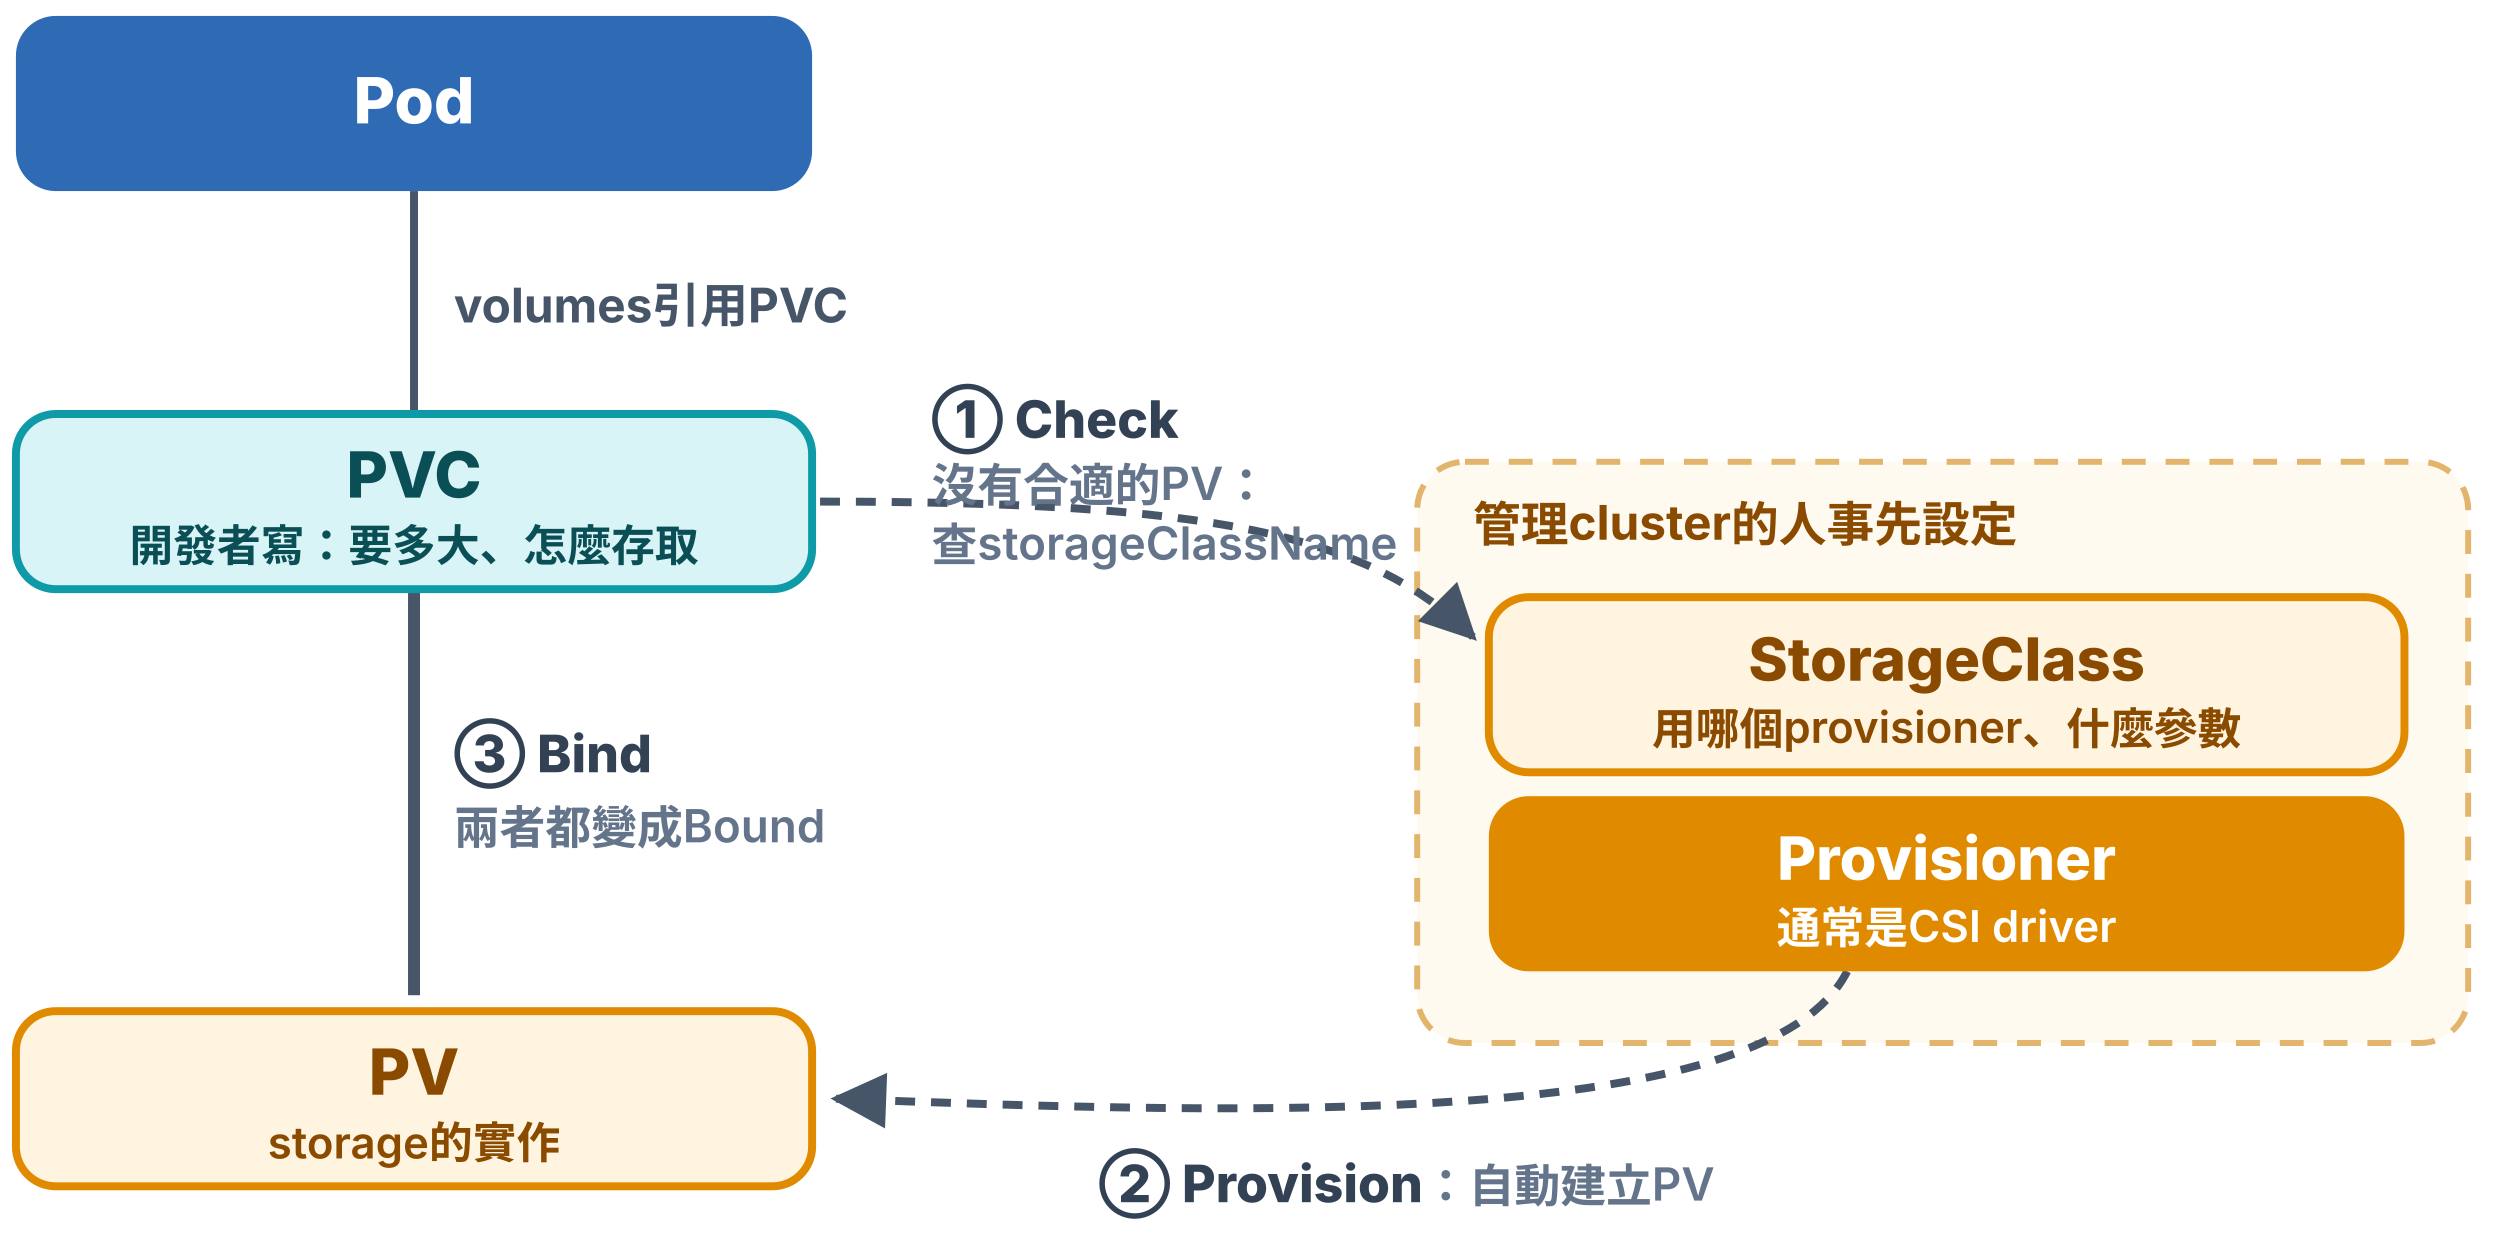
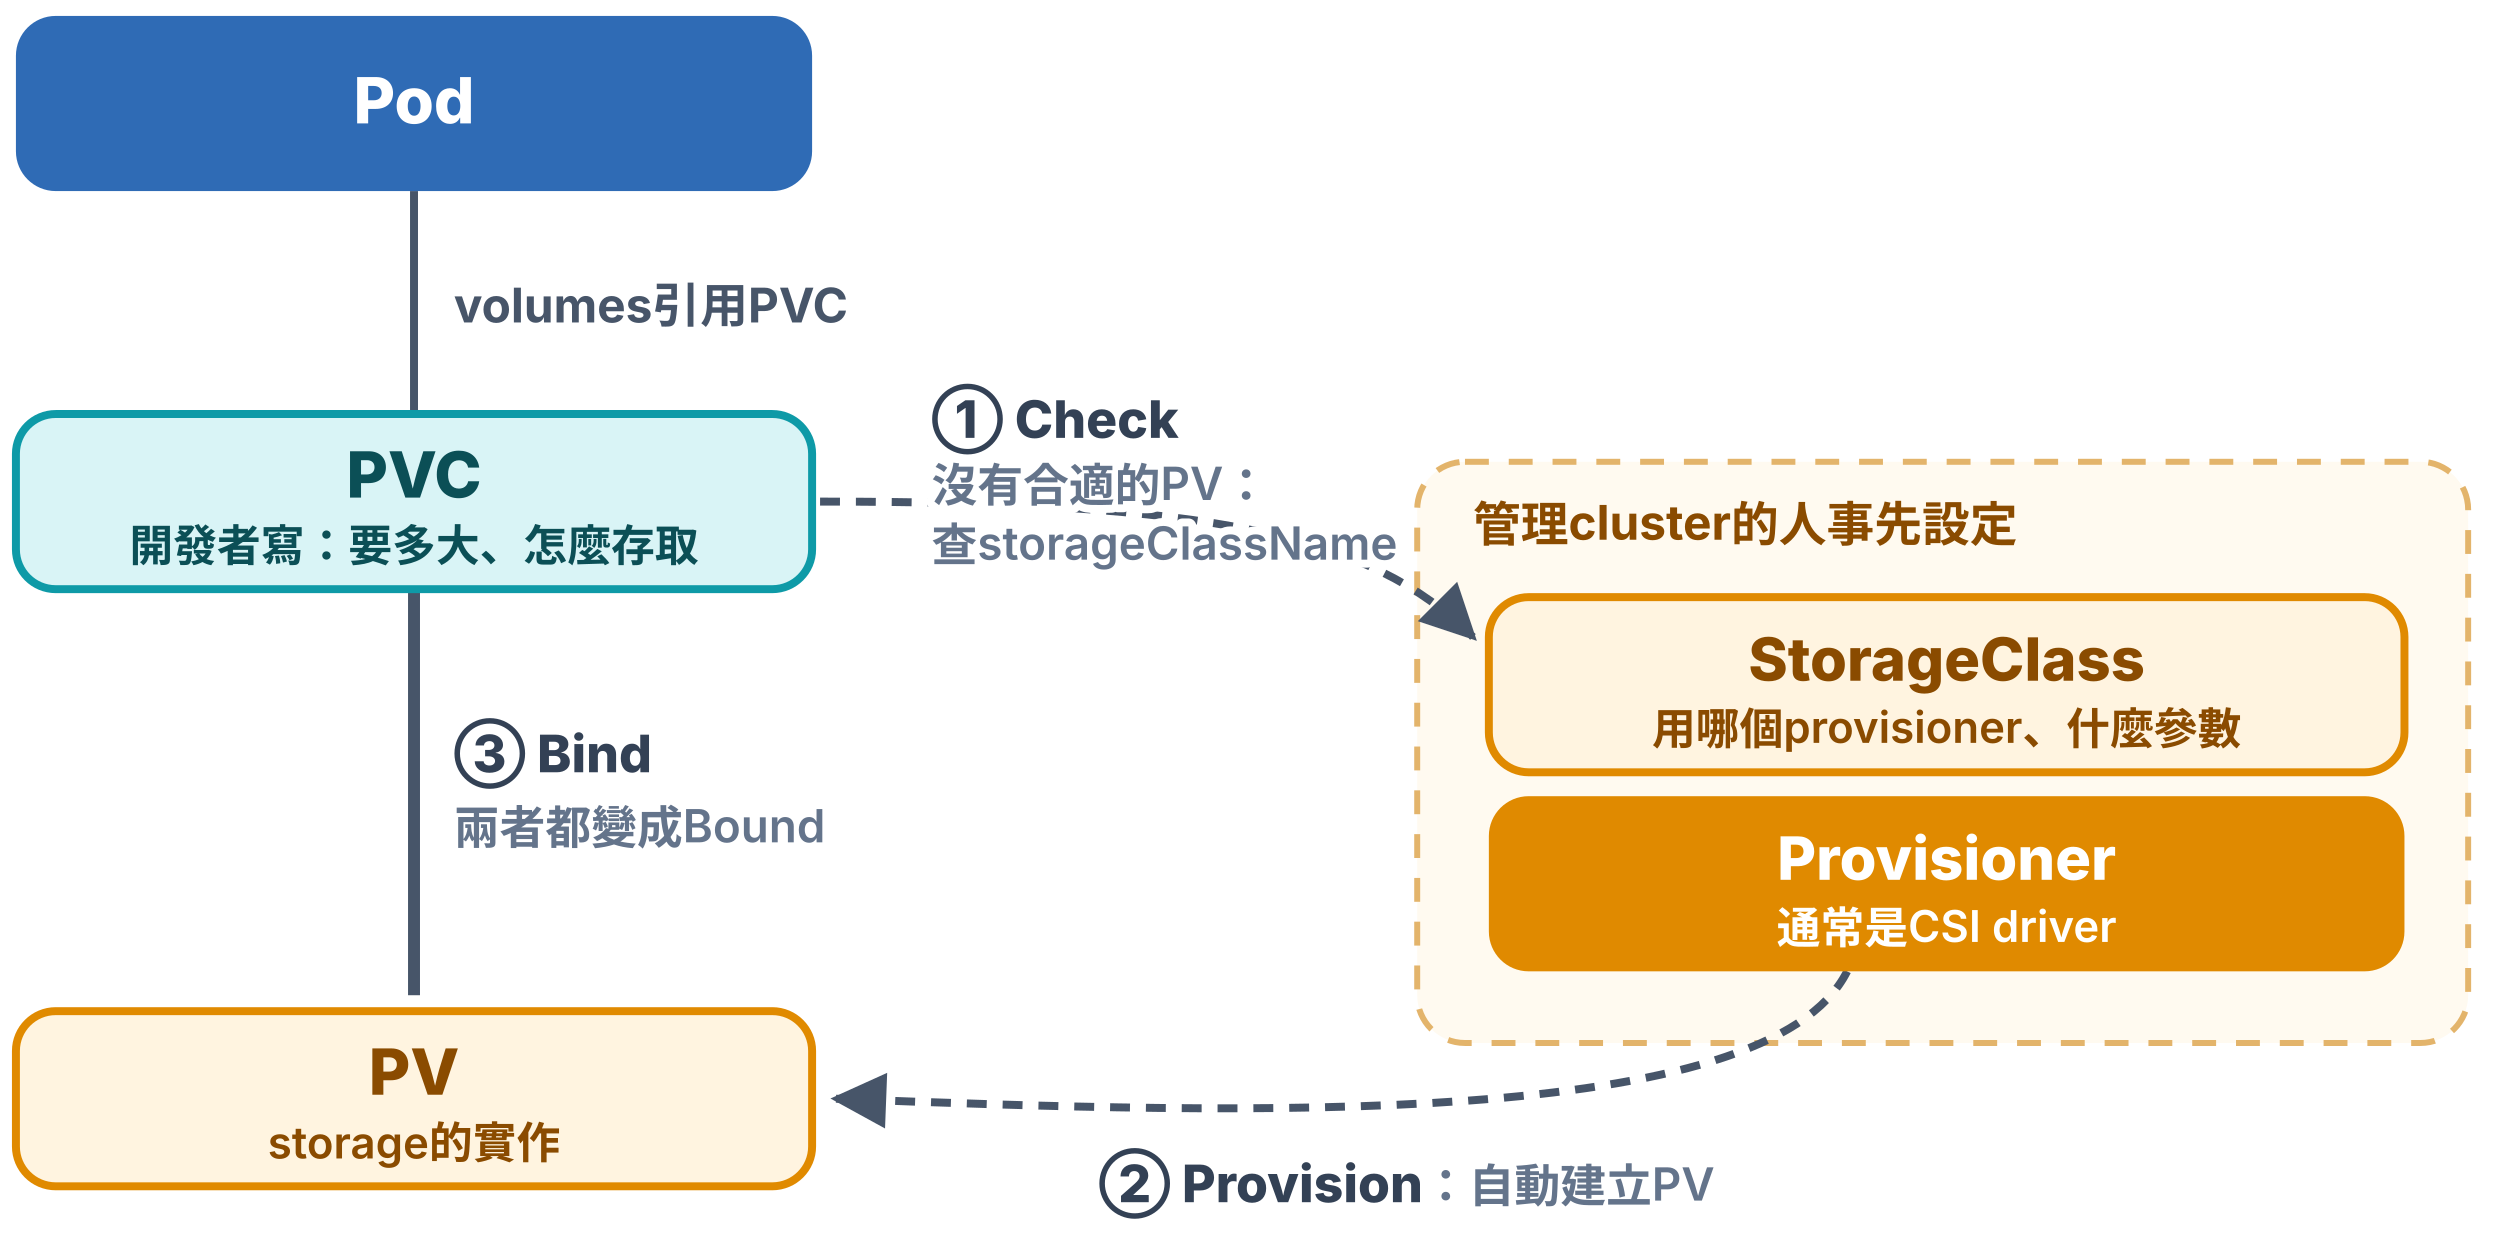
<svg xmlns="http://www.w3.org/2000/svg" viewBox="16 16 628 316" font-family="Inter, Helvetica Neue, Helvetica, Arial, sans-serif">
  <defs>
    <marker id="ps-a" viewBox="0 0 10 10" refX="9" refY="5" markerWidth="7" markerHeight="7" orient="auto-start-reverse">
      <path d="M0 0 L10 5 L0 10 z" fill="#475569" />
    </marker>
  </defs>
  <rect width="660" height="350" fill="#ffffff" />
  <rect x="372" y="132" width="264" height="146" rx="12" fill="#fffaf0" stroke="#e3b46b" stroke-width="1.5" stroke-dasharray="6 5" />
  <text x="386" y="152" font-size="12" font-weight="700" fill="#8a4b00">管理cluster的人事先設定</text>
  <path d="M120 64 V 120" fill="none" stroke="#475569" stroke-width="2" />
  <text x="130" y="97" font-size="12" font-weight="700" fill="#475569">volumes引用PVC</text>
  <path d="M120 164 V 266" fill="none" stroke="#475569" stroke-width="3" />
  <text x="130" y="210" font-size="13" font-weight="800" fill="#334155">③ Bind</text>
  <text x="130" y="228" font-size="11.5" font-weight="600" fill="#64748b">兩者都變成Bound</text>
  <path d="M222 142 C 320 142, 360 150, 386 176" fill="none" stroke="#475569" stroke-width="2" stroke-dasharray="5 4" marker-end="url(#ps-a)" />
-   <text x="250" y="126" font-size="13" font-weight="800" fill="#334155">① Check</text>
-   <text x="250" y="142" font-size="11.5" font-weight="600" fill="#64748b">沒有合適的PV：</text>
-   <text x="250" y="157" font-size="11.5" font-weight="600" fill="#64748b">查storageClassName</text>
+   <g paint-order="stroke" stroke="#ffffff" stroke-width="4" stroke-linejoin="round">
+     <text x="250" y="126" font-size="13" font-weight="800" fill="#334155">① Check</text>
+     <text x="250" y="142" font-size="11.5" font-weight="600" fill="#64748b">沒有合適的PV：</text>
+     <text x="250" y="157" font-size="11.5" font-weight="600" fill="#64748b">查storageClassName</text>
+   </g>
  <path d="M480 260 C 460 300, 330 296, 226 292" fill="none" stroke="#475569" stroke-width="2" stroke-dasharray="5 4" marker-end="url(#ps-a)" />
  <text x="292" y="318" font-size="13" font-weight="800" fill="#334155">② Provision<tspan font-size="11.5" font-weight="600" fill="#64748b">：自動建立PV</tspan>
  </text>
  <rect x="20" y="20" width="200" height="44" rx="10" fill="#2f6bb5" />
  <text x="120" y="47" font-size="16" font-weight="800" fill="#ffffff" text-anchor="middle">Pod</text>
  <rect x="20" y="120" width="200" height="44" rx="10" fill="#d9f4f6" stroke="#0e9aa7" stroke-width="2" />
  <text x="120" y="141" font-size="16" font-weight="800" fill="#0b4f56" text-anchor="middle">PVC</text>
  <text x="120" y="157" font-size="11" font-weight="600" fill="#0b4f56" text-anchor="middle">開發者寫：要多大、怎麼存取</text>
  <rect x="20" y="270" width="200" height="44" rx="10" fill="#fff4e0" stroke="#e08a00" stroke-width="2" />
  <text x="120" y="291" font-size="16" font-weight="800" fill="#8a4b00" text-anchor="middle">PV</text>
  <text x="120" y="307" font-size="11" font-weight="600" fill="#8a4b00" text-anchor="middle">storage的實作</text>
  <rect x="390" y="166" width="230" height="44" rx="10" fill="#fff4e0" stroke="#e08a00" stroke-width="2" />
  <text x="505" y="187" font-size="15" font-weight="800" fill="#8a4b00" text-anchor="middle">StorageClass</text>
  <text x="505" y="203" font-size="11" font-weight="600" fill="#8a4b00" text-anchor="middle">用哪個provisioner、什麼參數</text>
  <rect x="390" y="216" width="230" height="44" rx="10" fill="#e08a00" />
  <text x="505" y="237" font-size="15" font-weight="800" fill="#ffffff" text-anchor="middle">Provisioner</text>
  <text x="505" y="253" font-size="11" font-weight="600" fill="#ffffff" text-anchor="middle">通常是CSI driver</text>
</svg>
